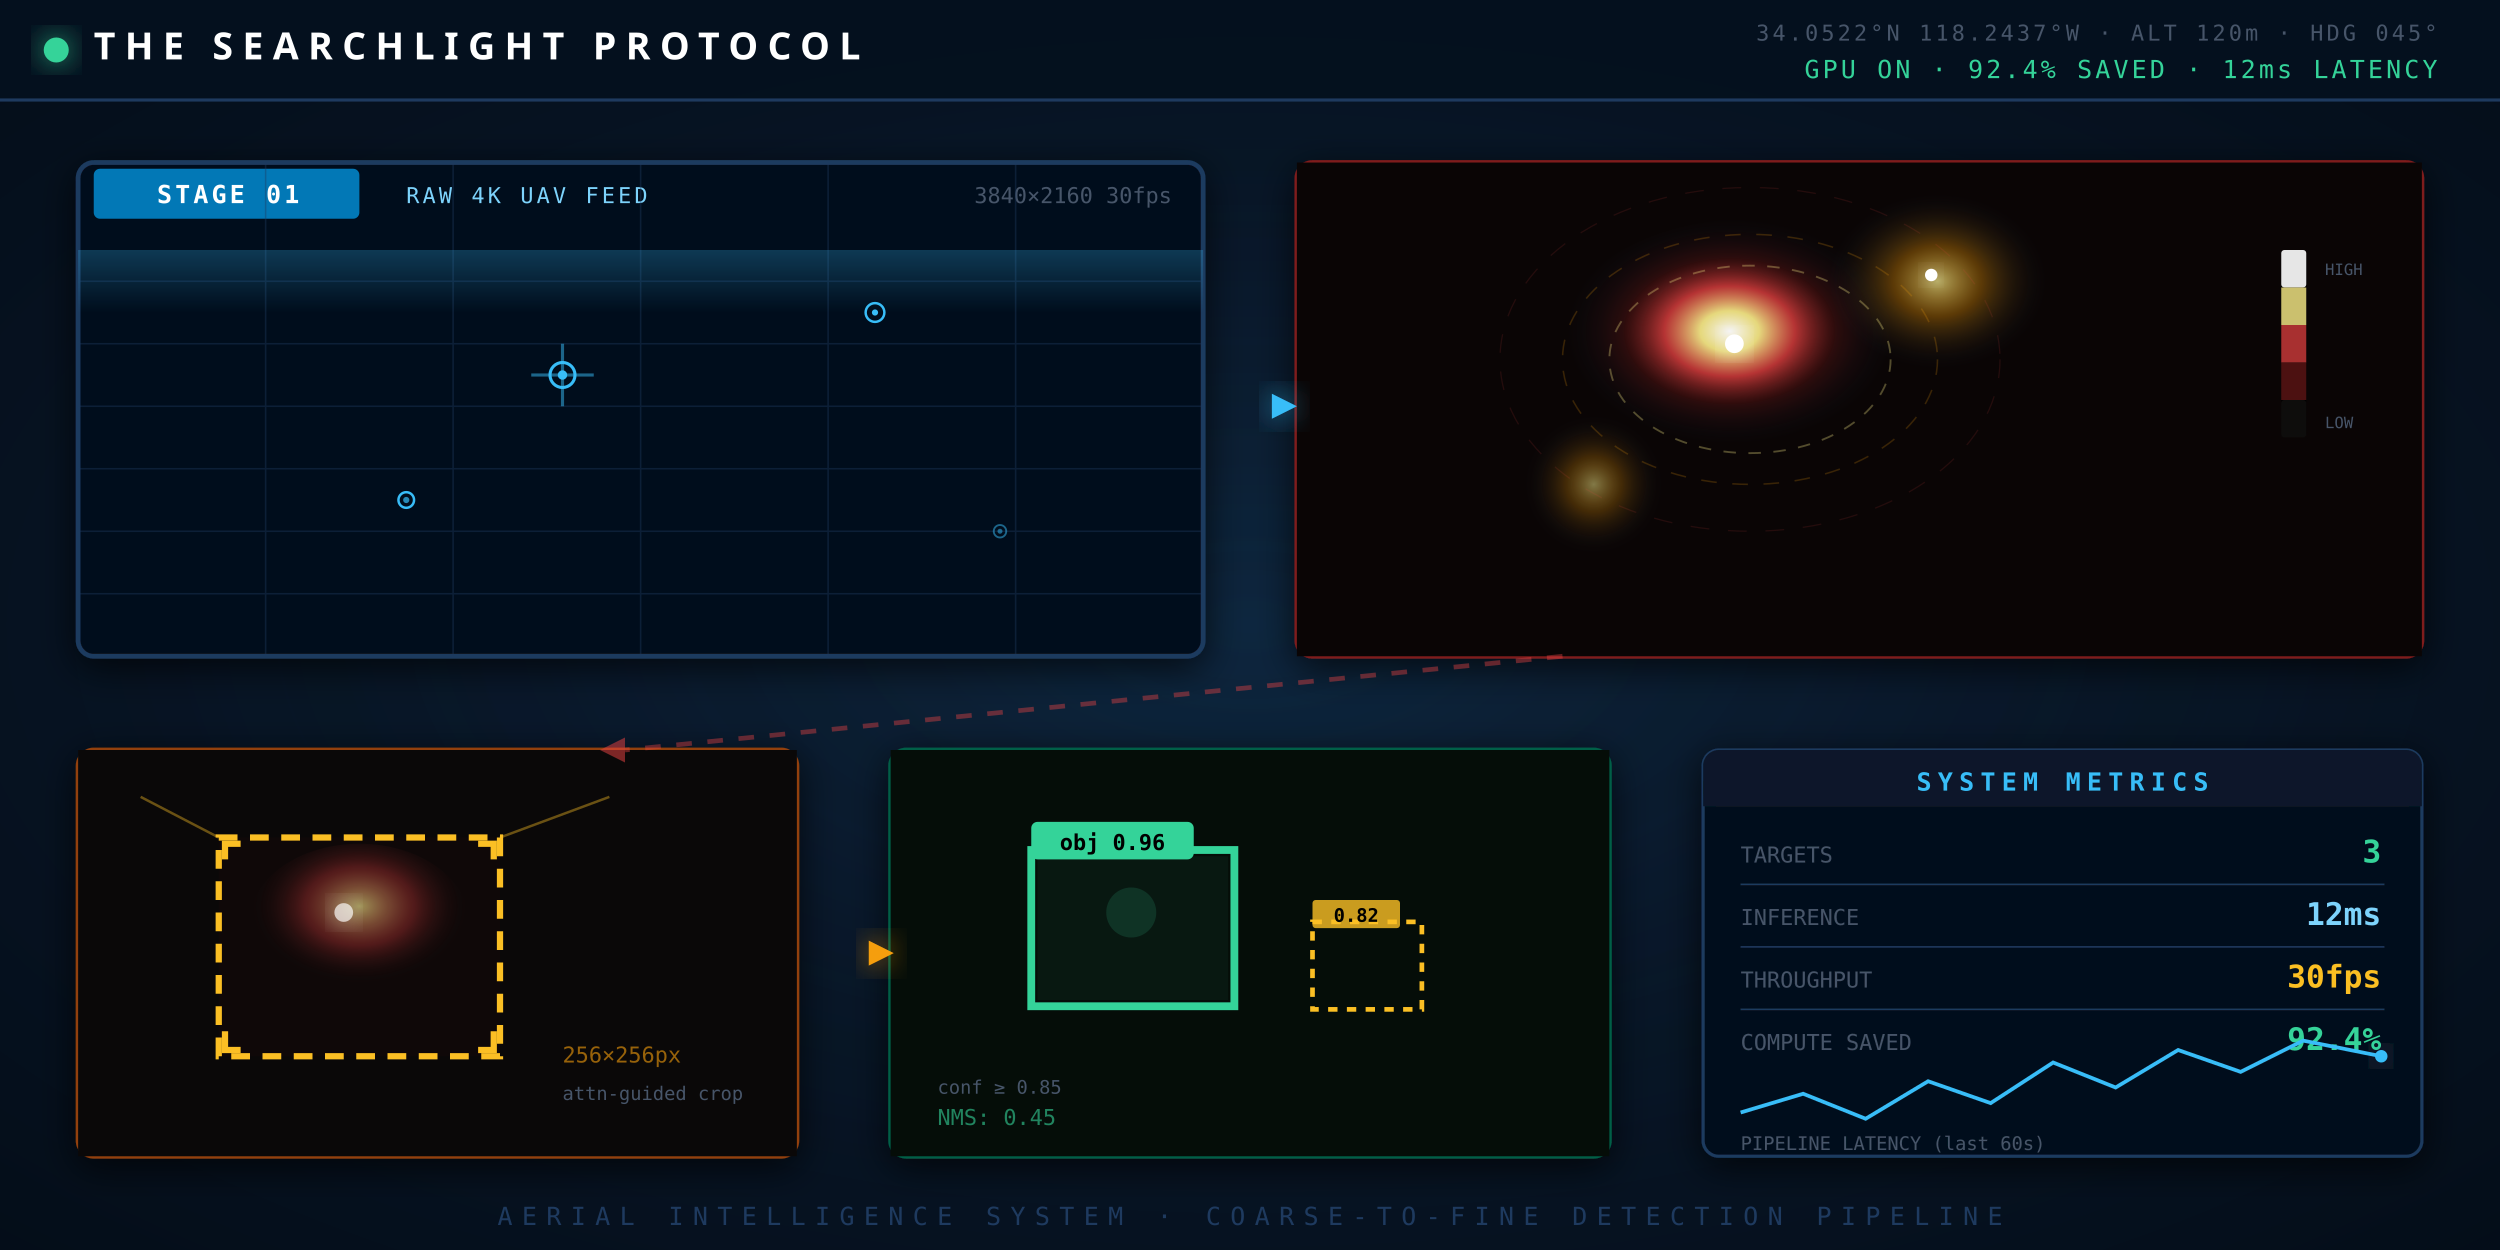
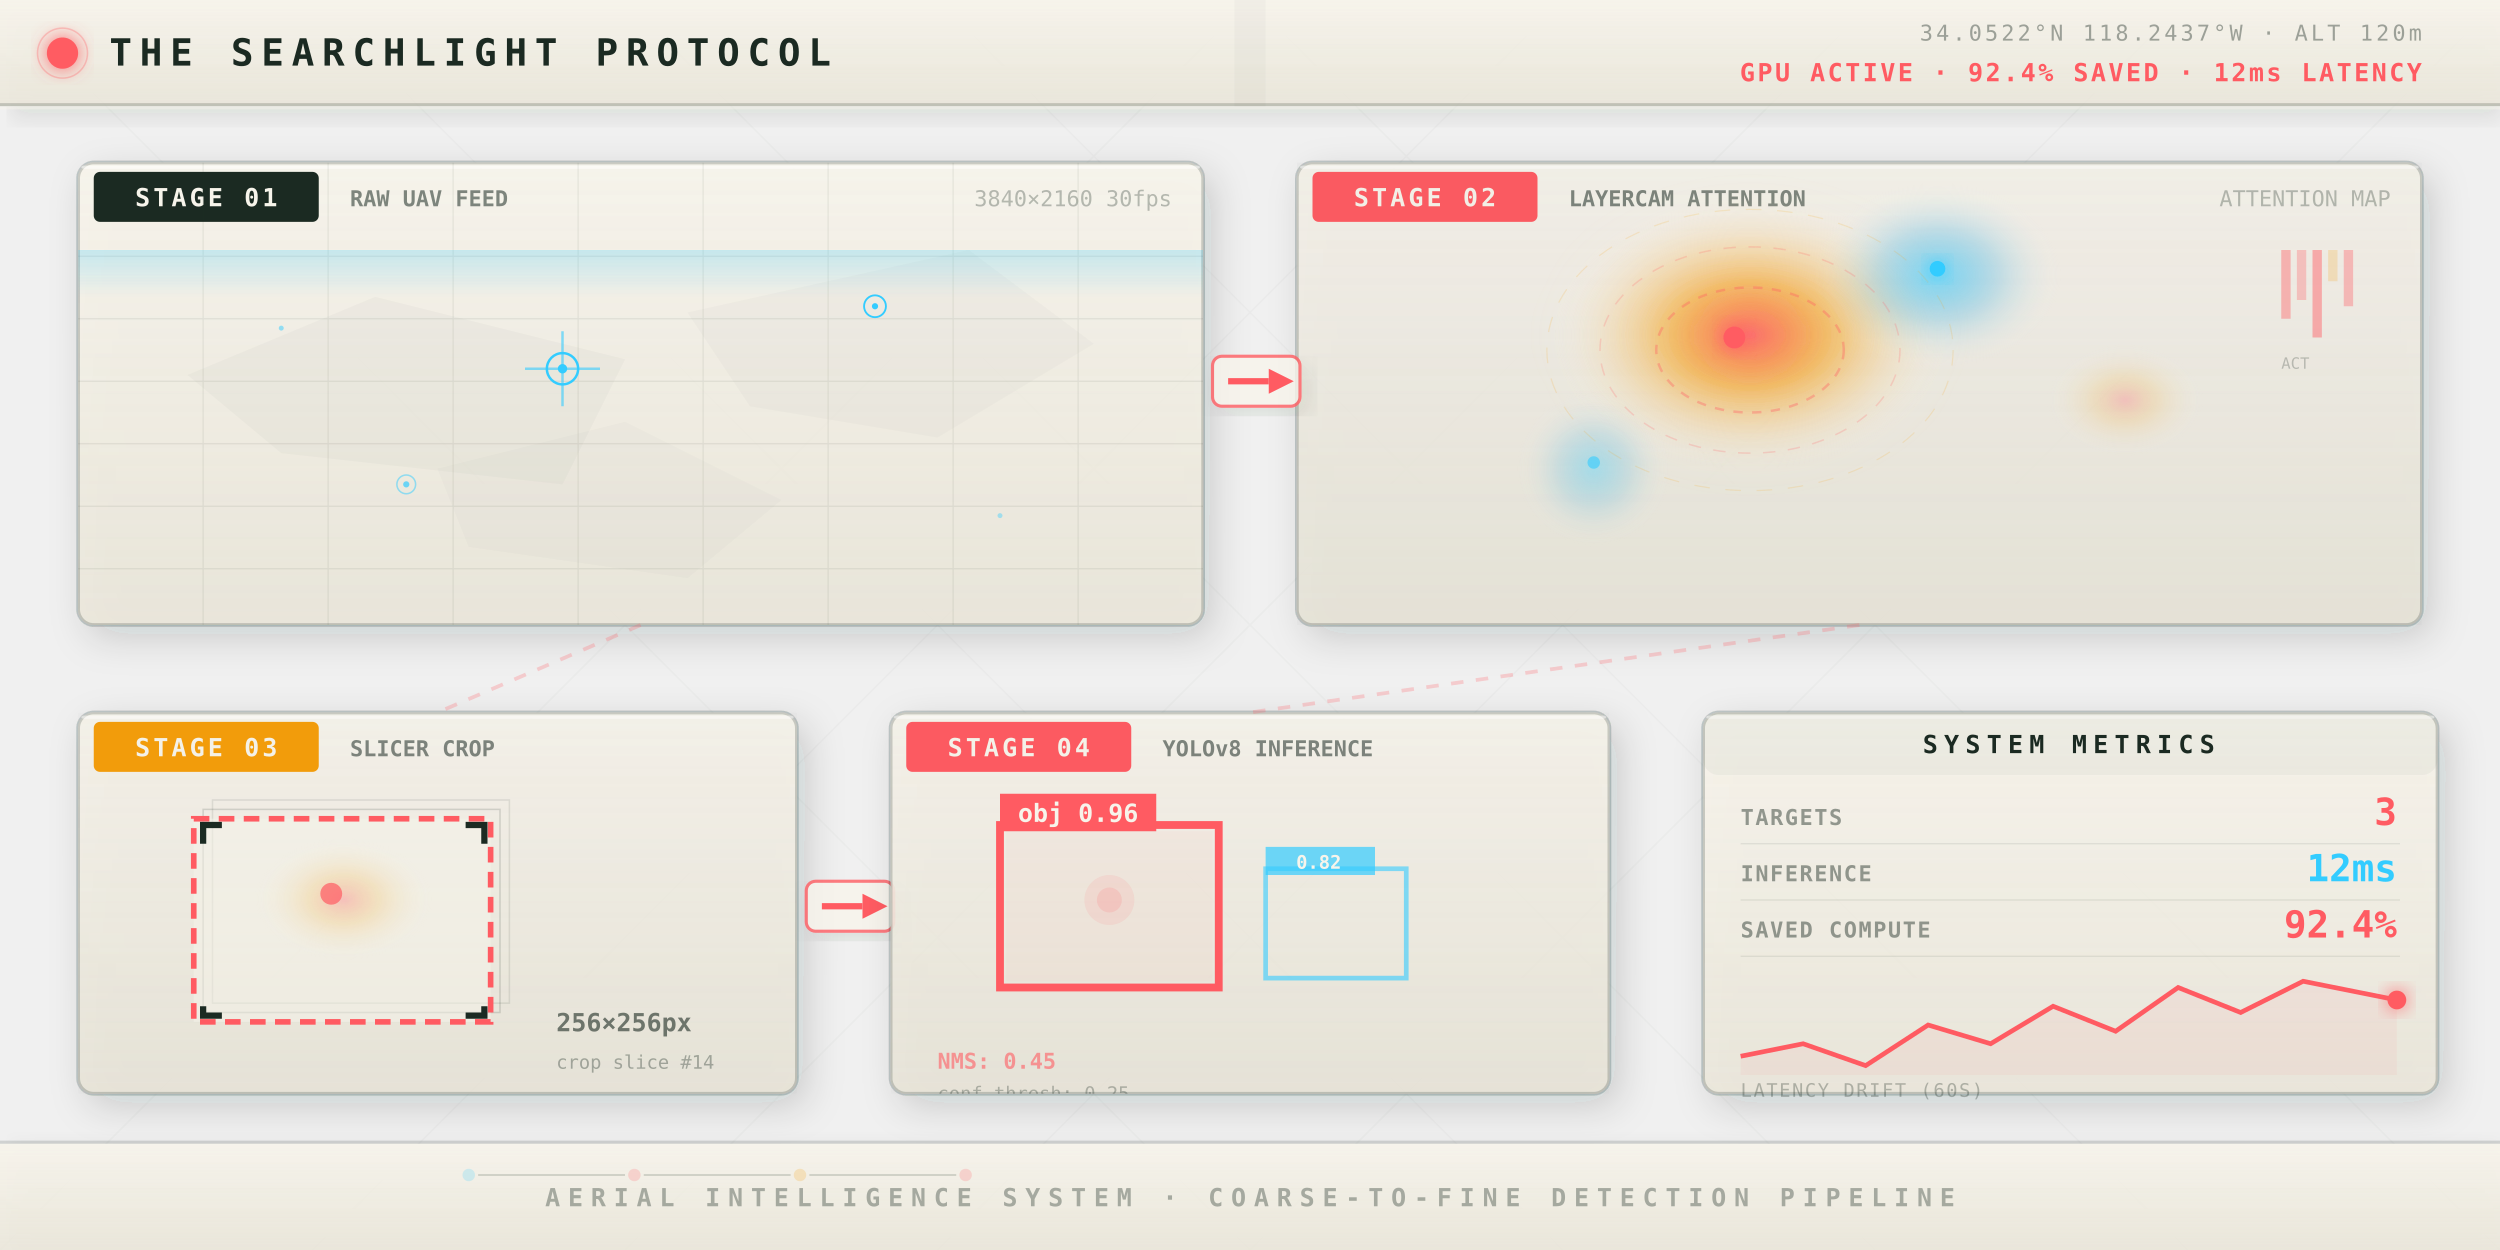
<svg xmlns="http://www.w3.org/2000/svg" viewBox="0 0 800 400" width="100%" height="100%">
  <defs>
-     <radialGradient id="bg" cx="50%" cy="50%" r="80%">
-       <stop offset="0%" stop-color="#0B1D33" />
-       <stop offset="100%" stop-color="#030B15" />
-     </radialGradient>
-     <radialGradient id="heat1" cx="45%" cy="40%" r="40%">
-       <stop offset="0%" stop-color="#FFF" stop-opacity="0.95" />
-       <stop offset="18%" stop-color="#FEF08A" stop-opacity="0.9" />
-       <stop offset="40%" stop-color="#EF4444" stop-opacity="0.75" />
-       <stop offset="65%" stop-color="#7F1D1D" stop-opacity="0.3" />
-       <stop offset="100%" stop-color="#0B1D33" stop-opacity="0" />
-     </radialGradient>
-     <radialGradient id="heat2" cx="50%" cy="50%" r="50%">
-       <stop offset="0%" stop-color="#FEF08A" stop-opacity="0.7" />
-       <stop offset="40%" stop-color="#F59E0B" stop-opacity="0.35" />
-       <stop offset="100%" stop-color="#0B1D33" stop-opacity="0" />
-     </radialGradient>
-     <radialGradient id="camGlow" cx="50%" cy="50%" r="50%">
-       <stop offset="0%" stop-color="#38BDF8" stop-opacity="0.06" />
-       <stop offset="100%" stop-color="#030B15" stop-opacity="0" />
-     </radialGradient>
-     <linearGradient id="scanGrad" x1="0" y1="0" x2="0" y2="1">
-       <stop offset="0%" stop-color="#38BDF8" stop-opacity="0.25" />
-       <stop offset="100%" stop-color="#38BDF8" stop-opacity="0" />
-     </linearGradient>
-     <filter id="g" x="-50%" y="-50%" width="200%" height="200%">
-       <feGaussianBlur stdDeviation="5" />
+     <filter id="s1g" x="-50%" y="-50%" width="200%" height="200%">
+       <feGaussianBlur stdDeviation="3" />
      <feMerge>
        <feMergeNode />
        <feMergeNode in="SourceGraphic" />
      </feMerge>
    </filter>
-     <filter id="gb" x="-50%" y="-50%" width="200%" height="200%">
-       <feGaussianBlur stdDeviation="14" />
+     <filter id="s1g2" x="-50%" y="-50%" width="200%" height="200%">
+       <feGaussianBlur stdDeviation="6" />
      <feMerge>
        <feMergeNode />
        <feMergeNode in="SourceGraphic" />
      </feMerge>
    </filter>
-     <filter id="sh" x="-10%" y="-10%" width="120%" height="120%">
-       <feDropShadow dx="0" dy="3" stdDeviation="6" flood-color="#000" flood-opacity="0.7" />
-     </filter>
-     <clipPath id="q1c">
-       <rect x="25" y="52" width="360" height="158" />
-     </clipPath>
-     <clipPath id="q2c">
-       <rect x="415" y="52" width="360" height="158" />
-     </clipPath>
-     <clipPath id="q3c">
-       <rect x="25" y="240" width="230" height="130" />
-     </clipPath>
-     <clipPath id="q4c">
-       <rect x="285" y="240" width="230" height="130" />
+     <filter id="s1shadow" x="-20%" y="-20%" width="140%" height="140%">
+       <feDropShadow dx="2" dy="3" stdDeviation="4" flood-color="#1B2A22" flood-opacity="0.12" />
+     </filter>
+     <filter id="s1lift" x="-10%" y="-10%" width="130%" height="130%">
+       <feDropShadow dx="3" dy="4" stdDeviation="6" flood-color="#1B2A22" flood-opacity="0.18" />
+     </filter>
+     <radialGradient id="s1rg" cx="50%" cy="50%" r="50%">
+       <stop offset="0%" stop-color="#33CCFF" stop-opacity="0.1" />
+       <stop offset="100%" stop-color="#F7F4EB" stop-opacity="0" />
+     </radialGradient>
+     <radialGradient id="s1heat1" cx="50%" cy="45%" r="45%">
+       <stop offset="0%" stop-color="#FF5B62" stop-opacity="0.7" />
+       <stop offset="40%" stop-color="#F59E0B" stop-opacity="0.35" />
+       <stop offset="100%" stop-color="#F7F4EB" stop-opacity="0" />
+     </radialGradient>
+     <radialGradient id="s1heat2" cx="50%" cy="50%" r="50%">
+       <stop offset="0%" stop-color="#33CCFF" stop-opacity="0.6" />
+       <stop offset="50%" stop-color="#0EA5E9" stop-opacity="0.2" />
+       <stop offset="100%" stop-color="#F7F4EB" stop-opacity="0" />
+     </radialGradient>
+     <linearGradient id="s1sweep" x1="0" y1="0" x2="1" y2="0">
+       <stop offset="0%" stop-color="#33CCFF" stop-opacity="0" />
+       <stop offset="60%" stop-color="#33CCFF" stop-opacity="0.05" />
+       <stop offset="100%" stop-color="#33CCFF" stop-opacity="0.4" />
+     </linearGradient>
+     <linearGradient id="s1scan" x1="0" y1="0" x2="0" y2="1">
+       <stop offset="0%" stop-color="#33CCFF" stop-opacity="0.3" />
+       <stop offset="100%" stop-color="#33CCFF" stop-opacity="0" />
+     </linearGradient>
+     <linearGradient id="s1panelTop" x1="0" y1="0" x2="0" y2="1">
+       <stop offset="0%" stop-color="#F7F4EB" stop-opacity="0.95" />
+       <stop offset="100%" stop-color="#EAE6D9" stop-opacity="0.85" />
+     </linearGradient>
+     <clipPath id="s1q1c">
+       <rect x="25" y="52" width="360" height="148" />
+     </clipPath>
+     <clipPath id="s1q2c">
+       <rect x="415" y="52" width="360" height="148" />
+     </clipPath>
+     <clipPath id="s1q3c">
+       <rect x="25" y="228" width="230" height="122" />
+     </clipPath>
+     <clipPath id="s1q4c">
+       <rect x="285" y="228" width="230" height="122" />
    </clipPath>
  </defs>
-   <rect width="800" height="400" fill="url(#bg)" />
-   <rect width="800" height="400" fill="url(#camGlow)" />
-   <rect width="800" height="32" fill="#04101E" opacity="0.97" />
-   <line x1="0" y1="32" x2="800" y2="32" stroke="#1E3A5F" stroke-width="1" />
-   <circle cx="18" cy="16" r="4" fill="#34D399" filter="url(#g)">
-     <animate attributeName="opacity" values="1;0.5;1" dur="2s" repeatCount="indefinite" />
+   <rect width="800" height="400" fill="none" />
+   <g opacity="0.025" stroke="#1B2A22" stroke-width="0.5">
+     <line x1="0" y1="400" x2="400" y2="0" />
+     <line x1="100" y1="400" x2="500" y2="0" />
+     <line x1="200" y1="400" x2="600" y2="0" />
+     <line x1="300" y1="400" x2="700" y2="0" />
+     <line x1="400" y1="400" x2="800" y2="0" />
+     <line x1="800" y1="400" x2="400" y2="0" />
+     <line x1="700" y1="400" x2="300" y2="0" />
+     <line x1="600" y1="400" x2="200" y2="0" />
+     <line x1="500" y1="400" x2="100" y2="0" />
+     <line x1="400" y1="400" x2="0" y2="0" />
+   </g>
+   <rect width="800" height="34" fill="url(#s1panelTop)" filter="url(#s1shadow)" />
+   <rect width="800" height="1" y="33" fill="#1B2A22" opacity="0.2" />
+   <rect width="800" height="1" y="34" fill="#F7F4EB" opacity="0.5" />
+   <circle cx="20" cy="17" r="5" fill="#FF5B62" filter="url(#s1g)">
+     <animate attributeName="opacity" values="1;0.4;1" dur="2s" repeatCount="indefinite" />
  </circle>
-   <text x="30" y="19" fill="#FFF" font-family="system-ui,sans-serif" font-size="12" font-weight="900" letter-spacing="3">THE SEARCHLIGHT PROTOCOL</text>
-   <text x="780" y="13" fill="#475569" font-family="monospace" font-size="7" text-anchor="end" letter-spacing="1">34.0522°N 118.2437°W · ALT 120m · HDG 045°</text>
-   <text x="780" y="25" fill="#34D399" font-family="monospace" font-size="8" text-anchor="end" letter-spacing="1">GPU ON · 92.4% SAVED · 12ms LATENCY</text>
-   <g filter="url(#sh)">
-     <rect x="25" y="52" width="360" height="158" rx="5" fill="#060F1C" stroke="#1E3A5F" stroke-width="1.5" />
-   </g>
-   <rect x="30" y="54" width="85" height="16" rx="2" fill="#0284C7" opacity="0.9" />
-   <text x="73" y="65" fill="#FFF" font-family="monospace" font-size="8" font-weight="bold" text-anchor="middle" letter-spacing="1">STAGE 01</text>
-   <text x="130" y="65" fill="#7DD3FC" font-family="monospace" font-size="7" letter-spacing="1">RAW 4K UAV FEED</text>
-   <text x="375" y="65" fill="#475569" font-family="monospace" font-size="7" text-anchor="end">3840×2160 30fps</text>
-   <g clip-path="url(#q1c)">
-     <g stroke="#1E3A5F" stroke-width="0.5" opacity="0.4">
-       <line x1="25" y1="90" x2="385" y2="90" />
-       <line x1="25" y1="110" x2="385" y2="110" />
-       <line x1="25" y1="130" x2="385" y2="130" />
-       <line x1="25" y1="150" x2="385" y2="150" />
-       <line x1="25" y1="170" x2="385" y2="170" />
-       <line x1="25" y1="190" x2="385" y2="190" />
-       <line x1="85" y1="52" x2="85" y2="210" />
-       <line x1="145" y1="52" x2="145" y2="210" />
-       <line x1="205" y1="52" x2="205" y2="210" />
-       <line x1="265" y1="52" x2="265" y2="210" />
-       <line x1="325" y1="52" x2="325" y2="210" />
+   <circle cx="20" cy="17" r="8" fill="none" stroke="#FF5B62" stroke-width="0.5" opacity="0.3">
+     <animate attributeName="r" values="7;10;7" dur="2s" repeatCount="indefinite" />
+   </circle>
+   <text x="35" y="21" fill="#1B2A22" font-family="'Share Tech Mono',monospace" font-size="12" font-weight="bold" letter-spacing="2.5">THE SEARCHLIGHT PROTOCOL</text>
+   <text x="775" y="13" fill="#1B2A22" font-family="'Share Tech Mono',monospace" font-size="7" opacity="0.4" text-anchor="end" letter-spacing="1">34.0522°N 118.2437°W · ALT 120m</text>
+   <text x="775" y="26" fill="#FF5B62" font-family="'Share Tech Mono',monospace" font-size="8" font-weight="bold" text-anchor="end" letter-spacing="0.8">GPU ACTIVE · 92.4% SAVED · 12ms LATENCY</text>
+   <rect x="395" y="0" width="10" height="34" fill="#1B2A22" opacity="0.03" />
+   <g filter="url(#s1lift)">
+     <rect x="25" y="52" width="360" height="148" rx="5" fill="url(#s1panelTop)" />
+     <rect x="25" y="52" width="360" height="148" rx="5" fill="none" stroke="#1B2A22" stroke-width="1.2" opacity="0.2" />
+     <rect x="26" y="53" width="358" height="1" fill="#FFFFFF" opacity="0.5" rx="1" />
+   </g>
+   <rect x="30" y="55" width="72" height="16" rx="2" fill="#1B2A22" />
+   <text x="66" y="66" fill="#F7F4EB" font-family="'Share Tech Mono',monospace" font-size="8" font-weight="bold" text-anchor="middle" letter-spacing="1">STAGE 01</text>
+   <text x="112" y="66" fill="#1B2A22" font-family="'Share Tech Mono',monospace" font-size="7" font-weight="bold" opacity="0.55">RAW UAV FEED</text>
+   <text x="375" y="66" fill="#1B2A22" font-family="'Share Tech Mono',monospace" font-size="7" opacity="0.3" text-anchor="end">3840×2160 30fps</text>
+   <g clip-path="url(#s1q1c)">
+     <g stroke="#1B2A22" stroke-width="0.4" opacity="0.08">
+       <line x1="25" y1="82" x2="385" y2="82" />
+       <line x1="25" y1="102" x2="385" y2="102" />
+       <line x1="25" y1="122" x2="385" y2="122" />
+       <line x1="25" y1="142" x2="385" y2="142" />
+       <line x1="25" y1="162" x2="385" y2="162" />
+       <line x1="25" y1="182" x2="385" y2="182" />
+       <line x1="65" y1="52" x2="65" y2="200" />
+       <line x1="105" y1="52" x2="105" y2="200" />
+       <line x1="145" y1="52" x2="145" y2="200" />
+       <line x1="185" y1="52" x2="185" y2="200" />
+       <line x1="225" y1="52" x2="225" y2="200" />
+       <line x1="265" y1="52" x2="265" y2="200" />
+       <line x1="305" y1="52" x2="305" y2="200" />
+       <line x1="345" y1="52" x2="345" y2="200" />
    </g>
-     <circle cx="180" cy="120" r="4" fill="none" stroke="#38BDF8" stroke-width="1">
-       <animate attributeName="r" values="3;6;3" dur="2s" repeatCount="indefinite" />
+     <polygon points="60,120 120,95 200,115 180,155 90,145" fill="#1B2A22" opacity="0.03" />
+     <polygon points="220,100 310,80 350,110 300,140 240,130" fill="#1B2A22" opacity="0.025" />
+     <polygon points="140,150 200,135 250,160 220,185 150,175" fill="#1B2A22" opacity="0.02" />
+     <circle cx="180" cy="118" r="1.5" fill="#33CCFF" />
+     <circle cx="180" cy="118" r="5" fill="none" stroke="#33CCFF" stroke-width="0.8">
+       <animate attributeName="r" values="4;8;4" dur="2s" repeatCount="indefinite" />
    </circle>
-     <circle cx="180" cy="120" r="1.5" fill="#38BDF8" />
-     <circle cx="280" cy="100" r="3" fill="none" stroke="#38BDF8" stroke-width="0.8" />
-     <circle cx="280" cy="100" r="1" fill="#38BDF8" />
-     <circle cx="130" cy="160" r="2.5" fill="none" stroke="#38BDF8" stroke-width="0.8" />
-     <circle cx="130" cy="160" r="1" fill="#38BDF8" opacity="0.7" />
-     <circle cx="320" cy="170" r="2" fill="none" stroke="#38BDF8" stroke-width="0.6" opacity="0.5" />
-     <circle cx="320" cy="170" r="0.8" fill="#38BDF8" opacity="0.5" />
-     <rect x="25" y="80" width="360" height="20" fill="url(#scanGrad)">
-       <animate attributeName="y" values="52;190;52" dur="4s" repeatCount="indefinite" />
+     <circle cx="280" cy="98" r="1" fill="#33CCFF" />
+     <circle cx="280" cy="98" r="3.5" fill="none" stroke="#33CCFF" stroke-width="0.6" />
+     <circle cx="130" cy="155" r="1" fill="#33CCFF" opacity="0.7" />
+     <circle cx="130" cy="155" r="3" fill="none" stroke="#33CCFF" stroke-width="0.5" opacity="0.5" />
+     <circle cx="320" cy="165" r="0.8" fill="#33CCFF" opacity="0.4" />
+     <circle cx="90" cy="105" r="0.8" fill="#33CCFF" opacity="0.5" />
+     <line x1="168" y1="118" x2="192" y2="118" stroke="#33CCFF" stroke-width="0.8" opacity="0.6" />
+     <line x1="180" y1="106" x2="180" y2="130" stroke="#33CCFF" stroke-width="0.8" opacity="0.6" />
+     <rect x="25" y="80" width="360" height="15" fill="url(#s1scan)" opacity="0.8">
+       <animate attributeName="y" values="55;185;55" dur="4s" repeatCount="indefinite" />
    </rect>
-     <line x1="170" y1="120" x2="190" y2="120" stroke="#38BDF8" stroke-width="1" opacity="0.5" />
-     <line x1="180" y1="110" x2="180" y2="130" stroke="#38BDF8" stroke-width="1" opacity="0.5" />
-   </g>
-   <g filter="url(#sh)">
-     <rect x="415" y="52" width="360" height="158" rx="5" fill="#060F1C" stroke="#7F1D1D" stroke-width="1.5" />
-   </g>
-   <rect x="420" y="54" width="85" height="16" rx="2" fill="#EF4444" opacity="0.9" />
-   <text x="463" y="65" fill="#FFF" font-family="monospace" font-size="8" font-weight="bold" text-anchor="middle" letter-spacing="1">STAGE 02</text>
-   <text x="518" y="65" fill="#FCA5A5" font-family="monospace" font-size="7" letter-spacing="1">ResNet + LayerCAM</text>
-   <text x="765" y="65" fill="#475569" font-family="monospace" font-size="7" text-anchor="end">ATTENTION MAP</text>
-   <g clip-path="url(#q2c)">
-     <rect x="415" y="52" width="360" height="158" fill="#0A0505" />
-     <ellipse cx="560" cy="115" rx="65" ry="45" fill="url(#heat1)" />
-     <ellipse cx="620" cy="90" rx="35" ry="28" fill="url(#heat2)" />
-     <circle cx="510" cy="155" r="22" fill="url(#heat2)" opacity="0.7" />
-     <ellipse cx="560" cy="115" rx="45" ry="30" fill="none" stroke="#FEF08A" stroke-width="0.6" opacity="0.3" stroke-dasharray="4 4" />
-     <ellipse cx="560" cy="115" rx="60" ry="40" fill="none" stroke="#F59E0B" stroke-width="0.5" opacity="0.2" stroke-dasharray="5 5" />
-     <ellipse cx="560" cy="115" rx="80" ry="55" fill="none" stroke="#EF4444" stroke-width="0.4" opacity="0.12" stroke-dasharray="6 6" />
-     <circle cx="555" cy="110" r="3" fill="#FFF" filter="url(#g)">
-       <animate attributeName="opacity" values="0.7;1;0.7" dur="1.5s" repeatCount="indefinite" />
+   </g>
+   <g filter="url(#s1lift)">
+     <rect x="415" y="52" width="360" height="148" rx="5" fill="url(#s1panelTop)" />
+     <rect x="415" y="52" width="360" height="148" rx="5" fill="none" stroke="#1B2A22" stroke-width="1.2" opacity="0.2" />
+     <rect x="416" y="53" width="358" height="1" fill="#FFFFFF" opacity="0.5" rx="1" />
+   </g>
+   <rect x="420" y="55" width="72" height="16" rx="2" fill="#FF5B62" />
+   <text x="456" y="66" fill="#F7F4EB" font-family="'Share Tech Mono',monospace" font-size="8" font-weight="bold" text-anchor="middle" letter-spacing="1">STAGE 02</text>
+   <text x="502" y="66" fill="#1B2A22" font-family="'Share Tech Mono',monospace" font-size="7" font-weight="bold" opacity="0.55">LAYERCAM ATTENTION</text>
+   <text x="765" y="66" fill="#1B2A22" font-family="'Share Tech Mono',monospace" font-size="7" opacity="0.3" text-anchor="end">ATTENTION MAP</text>
+   <g clip-path="url(#s1q2c)">
+     <rect x="415" y="52" width="360" height="148" fill="#1B2A22" opacity="0.025" />
+     <ellipse cx="560" cy="112" rx="70" ry="48" fill="url(#s1heat1)" filter="url(#s1g2)" />
+     <ellipse cx="620" cy="88" rx="40" ry="30" fill="url(#s1heat2)" />
+     <circle cx="510" cy="150" r="25" fill="url(#s1heat2)" opacity="0.6" />
+     <ellipse cx="680" cy="130" rx="28" ry="20" fill="url(#s1heat1)" opacity="0.4" />
+     <ellipse cx="560" cy="112" rx="30" ry="20" fill="none" stroke="#FF5B62" stroke-width="0.8" opacity="0.35" stroke-dasharray="3 3" />
+     <ellipse cx="560" cy="112" rx="48" ry="33" fill="none" stroke="#FF5B62" stroke-width="0.5" opacity="0.2" stroke-dasharray="4 4" />
+     <ellipse cx="560" cy="112" rx="65" ry="45" fill="none" stroke="#F59E0B" stroke-width="0.4" opacity="0.15" stroke-dasharray="5 5" />
+     <circle cx="555" cy="108" r="3.5" fill="#FF5B62" filter="url(#s1g)">
+       <animate attributeName="opacity" values="0.6;1;0.6" dur="1.5s" repeatCount="indefinite" />
    </circle>
-     <circle cx="618" cy="88" r="2" fill="#FFF" filter="url(#g)" />
-     <g transform="translate(730, 80)">
-       <rect width="8" height="60" rx="1">
-         <animate attributeName="fill" values="#FFF;#FEF08A;#EF4444;#7F1D1D;#1C1917" dur="0.01s" fill="freeze" />
-       </rect>
-       <rect x="0" y="0" width="8" height="12" fill="#FFF" opacity="0.9" rx="1" />
-       <rect x="0" y="12" width="8" height="12" fill="#FEF08A" opacity="0.8" rx="0" />
-       <rect x="0" y="24" width="8" height="12" fill="#EF4444" opacity="0.7" rx="0" />
-       <rect x="0" y="36" width="8" height="12" fill="#7F1D1D" opacity="0.6" rx="0" />
-       <rect x="0" y="48" width="8" height="12" fill="#1C1917" opacity="0.5" rx="1" />
-       <text x="14" y="8" fill="#475569" font-family="monospace" font-size="5">HIGH</text>
-       <text x="14" y="57" fill="#475569" font-family="monospace" font-size="5">LOW</text>
+     <circle cx="620" cy="86" r="2.5" fill="#33CCFF" filter="url(#s1g)">
+       <animate attributeName="opacity" values="0.5;0.9;0.5" dur="1.8s" repeatCount="indefinite" />
+     </circle>
+     <circle cx="510" cy="148" r="2" fill="#33CCFF" opacity="0.6" />
+     <g transform="translate(730, 80)" opacity="0.5">
+       <rect width="3" height="22" fill="#FF5B62" opacity="0.8" />
+       <rect x="5" width="3" height="16" fill="#FF5B62" opacity="0.6" />
+       <rect x="10" width="3" height="28" fill="#FF5B62" opacity="0.9" />
+       <rect x="15" width="3" height="10" fill="#F59E0B" opacity="0.4" />
+       <rect x="20" width="3" height="18" fill="#FF5B62" opacity="0.7" />
+       <text x="0" y="38" fill="#1B2A22" font-family="'Share Tech Mono',monospace" font-size="5" opacity="0.5">ACT</text>
    </g>
  </g>
-   <g filter="url(#sh)">
-     <rect x="25" y="240" width="230" height="130" rx="5" fill="#060F1C" stroke="#92400E" stroke-width="1.5" />
-   </g>
-   <rect x="30" y="242" width="85" height="16" rx="2" fill="#F59E0B" opacity="0.9" />
-   <text x="73" y="253" fill="#000" font-family="monospace" font-size="8" font-weight="bold" text-anchor="middle" letter-spacing="1">STAGE 03</text>
-   <text x="130" y="253" fill="#FDE68A" font-family="monospace" font-size="7" letter-spacing="1">ATTENTION SLICER</text>
-   <g clip-path="url(#q3c)">
-     <rect x="25" y="240" width="230" height="130" fill="#0A0808" />
-     <rect x="70" y="268" width="90" height="70" fill="#0F0808" stroke="#FBBF24" stroke-width="2" stroke-dasharray="6 4">
-       <animate attributeName="stroke-dashoffset" values="10;0" dur="1s" repeatCount="indefinite" />
+   <g transform="translate(390, 122)">
+     <rect x="-2" y="-8" width="28" height="16" rx="3" fill="#F7F4EB" stroke="#FF5B62" stroke-width="1" opacity="0.8" filter="url(#s1shadow)" />
+     <line x1="3" y1="0" x2="16" y2="0" stroke="#FF5B62" stroke-width="2" />
+     <polygon points="16,-4 24,0 16,4" fill="#FF5B62" />
+   </g>
+   <g filter="url(#s1lift)">
+     <rect x="25" y="228" width="230" height="122" rx="5" fill="url(#s1panelTop)" />
+     <rect x="25" y="228" width="230" height="122" rx="5" fill="none" stroke="#1B2A22" stroke-width="1.2" opacity="0.2" />
+     <rect x="26" y="229" width="228" height="1" fill="#FFFFFF" opacity="0.5" rx="1" />
+   </g>
+   <rect x="30" y="231" width="72" height="16" rx="2" fill="#F59E0B" />
+   <text x="66" y="242" fill="#F7F4EB" font-family="'Share Tech Mono',monospace" font-size="8" font-weight="bold" text-anchor="middle" letter-spacing="1">STAGE 03</text>
+   <text x="112" y="242" fill="#1B2A22" font-family="'Share Tech Mono',monospace" font-size="7" font-weight="bold" opacity="0.55">SLICER CROP</text>
+   <g clip-path="url(#s1q3c)">
+     <rect x="25" y="228" width="230" height="122" fill="#1B2A22" opacity="0.015" />
+     <rect x="62" y="262" width="95" height="65" fill="none" stroke="#1B2A22" stroke-width="0.5" opacity="0.1" transform="translate(6,-6)" />
+     <rect x="62" y="262" width="95" height="65" fill="none" stroke="#1B2A22" stroke-width="0.5" opacity="0.15" transform="translate(3,-3)" />
+     <rect x="62" y="262" width="95" height="65" fill="#F7F4EB" fill-opacity="0.5" stroke="#FF5B62" stroke-width="1.8" stroke-dasharray="5 3">
+       <animate attributeName="stroke-dashoffset" values="8;0" dur="1s" repeatCount="indefinite" />
    </rect>
-     <radialGradient id="cropHeat" cx="50%" cy="40%" r="50%">
-       <stop offset="0%" stop-color="#FEF08A" stop-opacity="0.6" />
-       <stop offset="50%" stop-color="#EF4444" stop-opacity="0.3" />
-       <stop offset="100%" stop-color="#0A0808" stop-opacity="0" />
-     </radialGradient>
-     <ellipse cx="115" cy="295" rx="35" ry="25" fill="url(#cropHeat)" />
-     <circle cx="110" cy="292" r="3" fill="#FFF" opacity="0.7" filter="url(#g)" />
-     <path d="M 72 275 L 72 270 L 77 270" fill="none" stroke="#FBBF24" stroke-width="2" />
-     <path d="M 158 275 L 158 270 L 153 270" fill="none" stroke="#FBBF24" stroke-width="2" />
-     <path d="M 72 330 L 72 336 L 77 336" fill="none" stroke="#FBBF24" stroke-width="2" />
-     <path d="M 158 330 L 158 336 L 153 336" fill="none" stroke="#FBBF24" stroke-width="2" />
-     <line x1="70" y1="268" x2="45" y2="255" stroke="#FBBF24" stroke-width="0.8" opacity="0.4" />
-     <line x1="160" y1="268" x2="195" y2="255" stroke="#FBBF24" stroke-width="0.8" opacity="0.4" />
-     <text x="180" y="340" fill="#F59E0B" font-family="monospace" font-size="7" opacity="0.6">256×256px</text>
-     <text x="180" y="352" fill="#475569" font-family="monospace" font-size="6">attn-guided crop</text>
-   </g>
-   <g filter="url(#sh)">
-     <rect x="285" y="240" width="230" height="130" rx="5" fill="#060F1C" stroke="#065F46" stroke-width="1.5" />
-   </g>
-   <rect x="290" y="242" width="85" height="16" rx="2" fill="#34D399" opacity="0.9" />
-   <text x="333" y="253" fill="#000" font-family="monospace" font-size="8" font-weight="bold" text-anchor="middle" letter-spacing="1">STAGE 04</text>
-   <text x="388" y="253" fill="#A7F3D0" font-family="monospace" font-size="7" letter-spacing="1">YOLOv8 DETECT</text>
-   <g clip-path="url(#q4c)">
-     <rect x="285" y="240" width="230" height="130" fill="#050D08" />
-     <rect x="330" y="272" width="65" height="50" fill="none" stroke="#34D399" stroke-width="2.5" />
-     <rect x="330" y="263" width="52" height="12" fill="#34D399" rx="2" />
-     <text x="356" y="272" fill="#000" font-family="monospace" font-size="7" font-weight="bold" text-anchor="middle">obj 0.96</text>
-     <rect x="332" y="274" width="61" height="46" fill="#34D399" opacity="0.06" />
-     <circle cx="362" cy="292" r="8" fill="#34D399" opacity="0.15" />
-     <rect x="420" y="295" width="35" height="28" fill="none" stroke="#FBBF24" stroke-width="1.5" stroke-dasharray="3 3" />
-     <rect x="420" y="288" width="28" height="9" fill="#FBBF24" rx="1" opacity="0.8" />
-     <text x="434" y="295" fill="#000" font-family="monospace" font-size="6" font-weight="bold" text-anchor="middle">0.82</text>
-     <text x="300" y="360" fill="#34D399" font-family="monospace" font-size="7" opacity="0.6">NMS: 0.45</text>
-     <text x="300" y="350" fill="#475569" font-family="monospace" font-size="6">conf ≥ 0.85</text>
-   </g>
-   <g transform="translate(545, 240)" filter="url(#sh)">
-     <rect width="230" height="130" rx="5" fill="#04101E" stroke="#1E3A5F" stroke-width="1" />
-     <rect width="230" height="18" rx="5" fill="#0C1929" />
-     <rect y="10" width="230" height="8" fill="#0C1929" />
-     <text x="115" y="13" fill="#38BDF8" font-family="monospace" font-size="8" font-weight="bold" letter-spacing="2" text-anchor="middle">SYSTEM METRICS</text>
-     <g font-family="monospace" transform="translate(12, 28)">
-       <text y="8" fill="#475569" font-size="7">TARGETS</text>
-       <text x="205" y="8" fill="#34D399" font-size="10" font-weight="bold" text-anchor="end">3</text>
-       <line x1="0" y1="15" x2="206" y2="15" stroke="#1E3A5F" stroke-width="0.5" />
-       <text y="28" fill="#475569" font-size="7">INFERENCE</text>
-       <text x="205" y="28" fill="#7DD3FC" font-size="10" font-weight="bold" text-anchor="end">12ms</text>
-       <line x1="0" y1="35" x2="206" y2="35" stroke="#1E3A5F" stroke-width="0.5" />
-       <text y="48" fill="#475569" font-size="7">THROUGHPUT</text>
-       <text x="205" y="48" fill="#FBBF24" font-size="10" font-weight="bold" text-anchor="end">30fps</text>
-       <line x1="0" y1="55" x2="206" y2="55" stroke="#1E3A5F" stroke-width="0.5" />
-       <text y="68" fill="#475569" font-size="7">COMPUTE SAVED</text>
-       <text x="205" y="68" fill="#34D399" font-size="10" font-weight="bold" text-anchor="end">92.4%</text>
-       <polyline points="0,88 20,82 40,90 60,78 80,85 100,72 120,80 140,68 160,75 180,65 205,70" fill="none" stroke="#38BDF8" stroke-width="1.2" />
-       <circle cx="205" cy="70" r="2" fill="#38BDF8" filter="url(#g)" />
-       <text y="100" fill="#475569" font-size="6">PIPELINE LATENCY (last 60s)</text>
-     </g>
-   </g>
-   <g transform="translate(393, 130)">
-     <line x1="0" y1="0" x2="14" y2="0" stroke="#38BDF8" stroke-width="2" filter="url(#g)" />
-     <polygon points="14,-4 22,0 14,4" fill="#38BDF8" filter="url(#g)" />
-   </g>
-   <g>
-     <path d="M 500 210 L 200 240" fill="none" stroke="#EF4444" stroke-width="1.5" stroke-dasharray="5 5" opacity="0.4">
-       <animate attributeName="stroke-dashoffset" values="10;0" dur="1s" repeatCount="indefinite" />
-     </path>
-     <polygon points="200,236 192,240 200,244" fill="#EF4444" opacity="0.5" />
-   </g>
-   <g transform="translate(260, 305)">
-     <line x1="0" y1="0" x2="18" y2="0" stroke="#F59E0B" stroke-width="2" filter="url(#g)" />
-     <polygon points="18,-4 26,0 18,4" fill="#F59E0B" filter="url(#g)" />
-   </g>
-   <text x="400" y="392" fill="#1E3A5F" font-family="monospace" font-size="8" letter-spacing="3" text-anchor="middle">AERIAL INTELLIGENCE SYSTEM · COARSE-TO-FINE DETECTION PIPELINE</text>
+     <ellipse cx="110" cy="290" rx="32" ry="22" fill="url(#s1heat1)" opacity="0.45" />
+     <circle cx="106" cy="286" r="3.5" fill="#FF5B62" opacity="0.7" />
+     <path d="M 65 270 L 65 264 L 71 264" fill="none" stroke="#1B2A22" stroke-width="2" />
+     <path d="M 155 270 L 155 264 L 149 264" fill="none" stroke="#1B2A22" stroke-width="2" />
+     <path d="M 65 322 L 65 325 L 71 325" fill="none" stroke="#1B2A22" stroke-width="2" />
+     <path d="M 155 322 L 155 325 L 149 325" fill="none" stroke="#1B2A22" stroke-width="2" />
+     <text x="178" y="330" fill="#1B2A22" font-family="'Share Tech Mono',monospace" font-size="8" font-weight="bold" opacity="0.6">256×256px</text>
+     <text x="178" y="342" fill="#1B2A22" font-family="'Share Tech Mono',monospace" font-size="6" opacity="0.35">crop slice #14</text>
+   </g>
+   <g transform="translate(260, 290)">
+     <rect x="-2" y="-8" width="28" height="16" rx="3" fill="#F7F4EB" stroke="#FF5B62" stroke-width="1" opacity="0.8" filter="url(#s1shadow)" />
+     <line x1="3" y1="0" x2="16" y2="0" stroke="#FF5B62" stroke-width="2" />
+     <polygon points="16,-4 24,0 16,4" fill="#FF5B62" />
+   </g>
+   <g filter="url(#s1lift)">
+     <rect x="285" y="228" width="230" height="122" rx="5" fill="url(#s1panelTop)" />
+     <rect x="285" y="228" width="230" height="122" rx="5" fill="none" stroke="#1B2A22" stroke-width="1.2" opacity="0.2" />
+     <rect x="286" y="229" width="228" height="1" fill="#FFFFFF" opacity="0.5" rx="1" />
+   </g>
+   <rect x="290" y="231" width="72" height="16" rx="2" fill="#FF5B62" />
+   <text x="326" y="242" fill="#F7F4EB" font-family="'Share Tech Mono',monospace" font-size="8" font-weight="bold" text-anchor="middle" letter-spacing="1">STAGE 04</text>
+   <text x="372" y="242" fill="#1B2A22" font-family="'Share Tech Mono',monospace" font-size="7" font-weight="bold" opacity="0.55">YOLOv8 INFERENCE</text>
+   <g clip-path="url(#s1q4c)">
+     <rect x="285" y="228" width="230" height="122" fill="#1B2A22" opacity="0.015" />
+     <rect x="320" y="264" width="70" height="52" fill="none" stroke="#FF5B62" stroke-width="2.5" />
+     <rect x="320" y="254" width="50" height="12" fill="#FF5B62" />
+     <text x="345" y="263" fill="#F7F4EB" font-family="'Share Tech Mono',monospace" font-size="8" font-weight="bold" text-anchor="middle">obj 0.96</text>
+     <rect x="322" y="266" width="66" height="48" fill="#FF5B62" opacity="0.04" />
+     <circle cx="355" cy="288" r="8" fill="#FF5B62" opacity="0.1" />
+     <circle cx="355" cy="288" r="4" fill="#FF5B62" opacity="0.15" />
+     <rect x="405" y="278" width="45" height="35" fill="none" stroke="#33CCFF" stroke-width="1.5" opacity="0.6" />
+     <rect x="405" y="271" width="35" height="9" fill="#33CCFF" opacity="0.7" />
+     <text x="422" y="278" fill="#F7F4EB" font-family="'Share Tech Mono',monospace" font-size="6" font-weight="bold" text-anchor="middle">0.82</text>
+     <text x="300" y="342" fill="#FF5B62" font-family="'Share Tech Mono',monospace" font-size="7" font-weight="bold" opacity="0.6">NMS: 0.45</text>
+     <text x="300" y="352" fill="#1B2A22" font-family="'Share Tech Mono',monospace" font-size="6" opacity="0.3">conf_thresh: 0.25</text>
+   </g>
+   <g filter="url(#s1lift)">
+     <rect x="545" y="228" width="235" height="122" rx="5" fill="url(#s1panelTop)" />
+     <rect x="545" y="228" width="235" height="122" rx="5" fill="none" stroke="#1B2A22" stroke-width="1.2" opacity="0.2" />
+     <rect x="546" y="229" width="233" height="1" fill="#FFFFFF" opacity="0.5" rx="1" />
+   </g>
+   <rect x="545" y="228" width="235" height="20" rx="5" fill="#1B2A22" opacity="0.04" />
+   <text x="662" y="241" fill="#1B2A22" font-family="'Share Tech Mono',monospace" font-size="8" font-weight="bold" letter-spacing="2" text-anchor="middle">SYSTEM METRICS</text>
+   <g font-family="'Share Tech Mono',monospace" transform="translate(557, 256)">
+     <text y="8" fill="#1B2A22" font-size="7" font-weight="bold" opacity="0.45" letter-spacing="0.5">TARGETS</text>
+     <text x="210" y="8" fill="#FF5B62" font-size="12" font-weight="bold" text-anchor="end">3</text>
+     <line x1="0" y1="14" x2="211" y2="14" stroke="#1B2A22" stroke-width="0.4" opacity="0.1" />
+     <text y="26" fill="#1B2A22" font-size="7" font-weight="bold" opacity="0.45" letter-spacing="0.5">INFERENCE</text>
+     <text x="210" y="26" fill="#33CCFF" font-size="12" font-weight="bold" text-anchor="end">12ms</text>
+     <line x1="0" y1="32" x2="211" y2="32" stroke="#1B2A22" stroke-width="0.4" opacity="0.1" />
+     <text y="44" fill="#1B2A22" font-size="7" font-weight="bold" opacity="0.45" letter-spacing="0.5">SAVED COMPUTE</text>
+     <text x="210" y="44" fill="#FF5B62" font-size="12" font-weight="bold" text-anchor="end">92.4%</text>
+     <line x1="0" y1="50" x2="211" y2="50" stroke="#1B2A22" stroke-width="0.4" opacity="0.1" />
+     <polygon points="0,82 20,78 40,85 60,72 80,78 100,66 120,74 140,60 160,68 180,58 210,64 210,88 0,88" fill="#FF5B62" opacity="0.06" />
+     <polyline points="0,82 20,78 40,85 60,72 80,78 100,66 120,74 140,60 160,68 180,58 210,64" fill="none" stroke="#FF5B62" stroke-width="1.5" />
+     <circle cx="210" cy="64" r="3" fill="#FF5B62" filter="url(#s1g)" />
+     <text y="95" fill="#1B2A22" font-size="6" opacity="0.3" letter-spacing="0.5">LATENCY DRIFT (60S)</text>
+   </g>
+   <line x1="205" y1="200" x2="140" y2="228" stroke="#FF5B62" stroke-width="1.2" stroke-dasharray="4 4" opacity="0.25">
+     <animate attributeName="stroke-dashoffset" values="8;0" dur="0.8s" repeatCount="indefinite" />
+   </line>
+   <line x1="595" y1="200" x2="400" y2="228" stroke="#FF5B62" stroke-width="1.2" stroke-dasharray="4 4" opacity="0.25">
+     <animate attributeName="stroke-dashoffset" values="8;0" dur="0.8s" repeatCount="indefinite" />
+   </line>
+   <rect x="0" y="366" width="800" height="34" fill="url(#s1panelTop)" filter="url(#s1shadow)" />
+   <rect x="0" y="365" width="800" height="1" fill="#1B2A22" opacity="0.15" />
+   <text x="400" y="386" fill="#1B2A22" font-family="'Share Tech Mono',monospace" font-size="8" font-weight="bold" opacity="0.35" letter-spacing="2.5" text-anchor="middle">AERIAL INTELLIGENCE SYSTEM · COARSE-TO-FINE DETECTION PIPELINE</text>
+   <g transform="translate(400, 376)" opacity="0.2">
+     <circle cx="-250" cy="0" r="2" fill="#33CCFF" />
+     <line x1="-247" y1="0" x2="-200" y2="0" stroke="#1B2A22" stroke-width="0.5" />
+     <circle cx="-197" cy="0" r="2" fill="#FF5B62" />
+     <line x1="-194" y1="0" x2="-147" y2="0" stroke="#1B2A22" stroke-width="0.5" />
+     <circle cx="-144" cy="0" r="2" fill="#F59E0B" />
+     <line x1="-141" y1="0" x2="-94" y2="0" stroke="#1B2A22" stroke-width="0.5" />
+     <circle cx="-91" cy="0" r="2" fill="#FF5B62" />
+   </g>
</svg>
